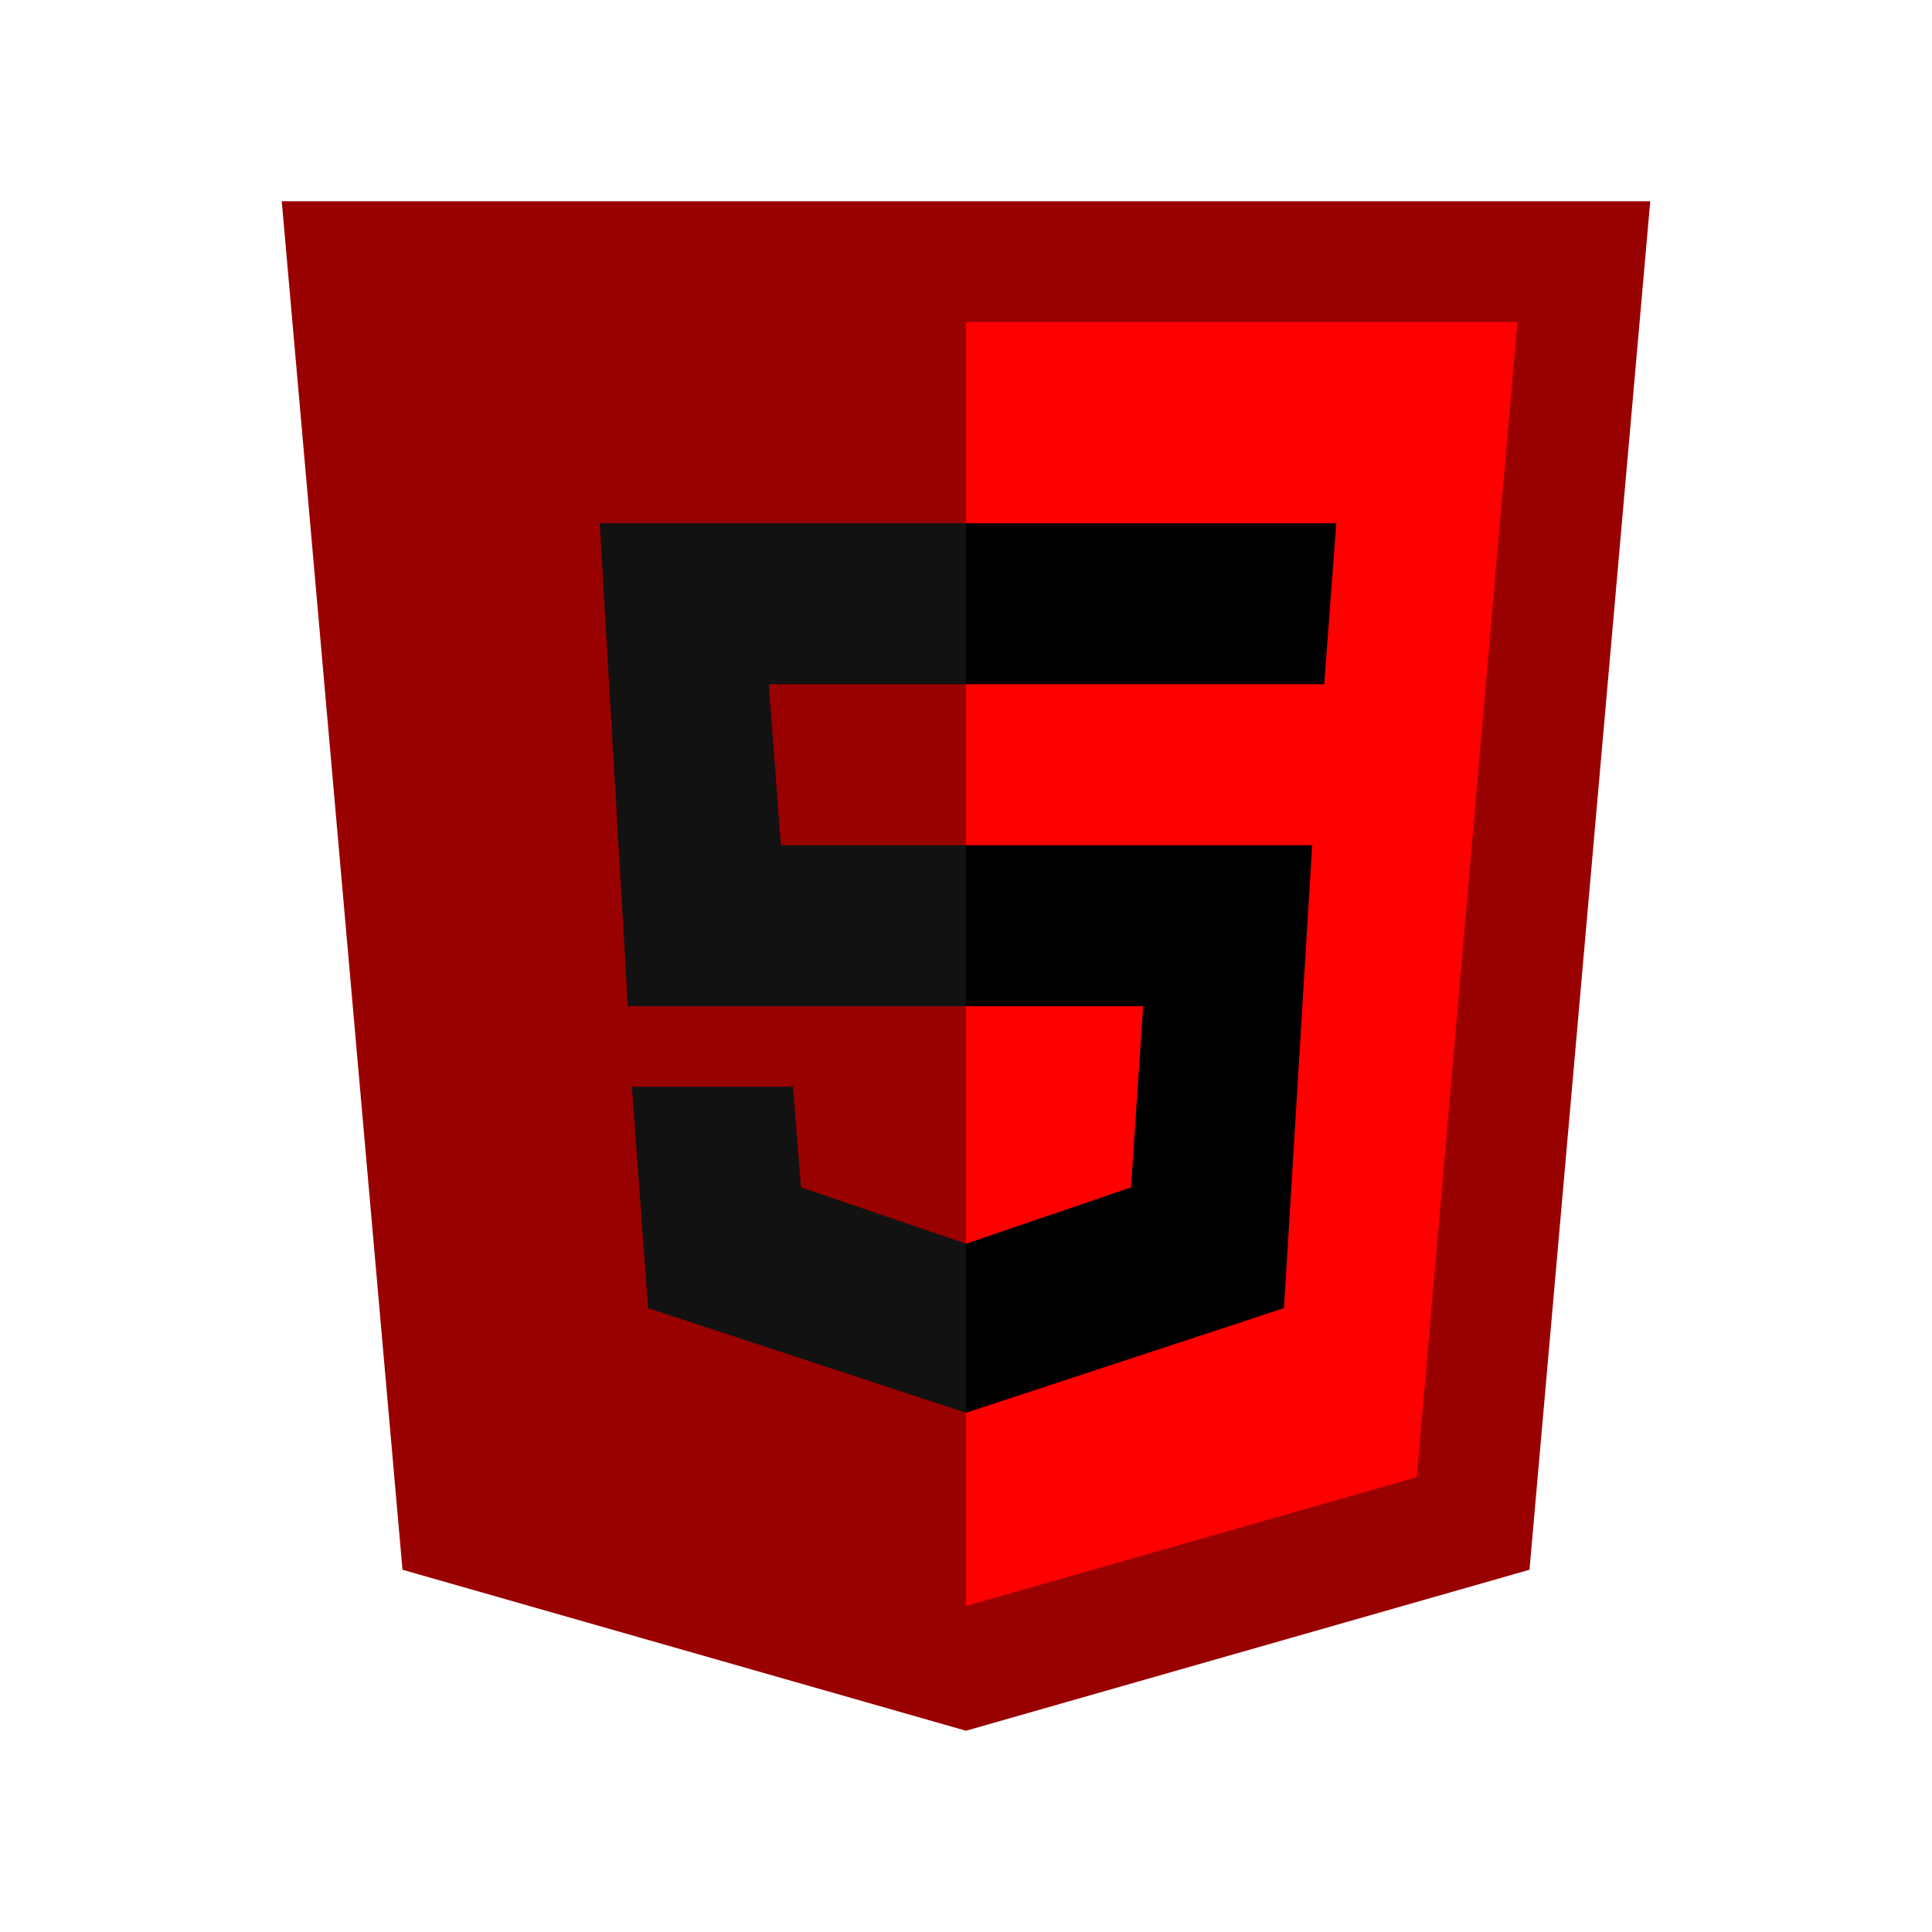
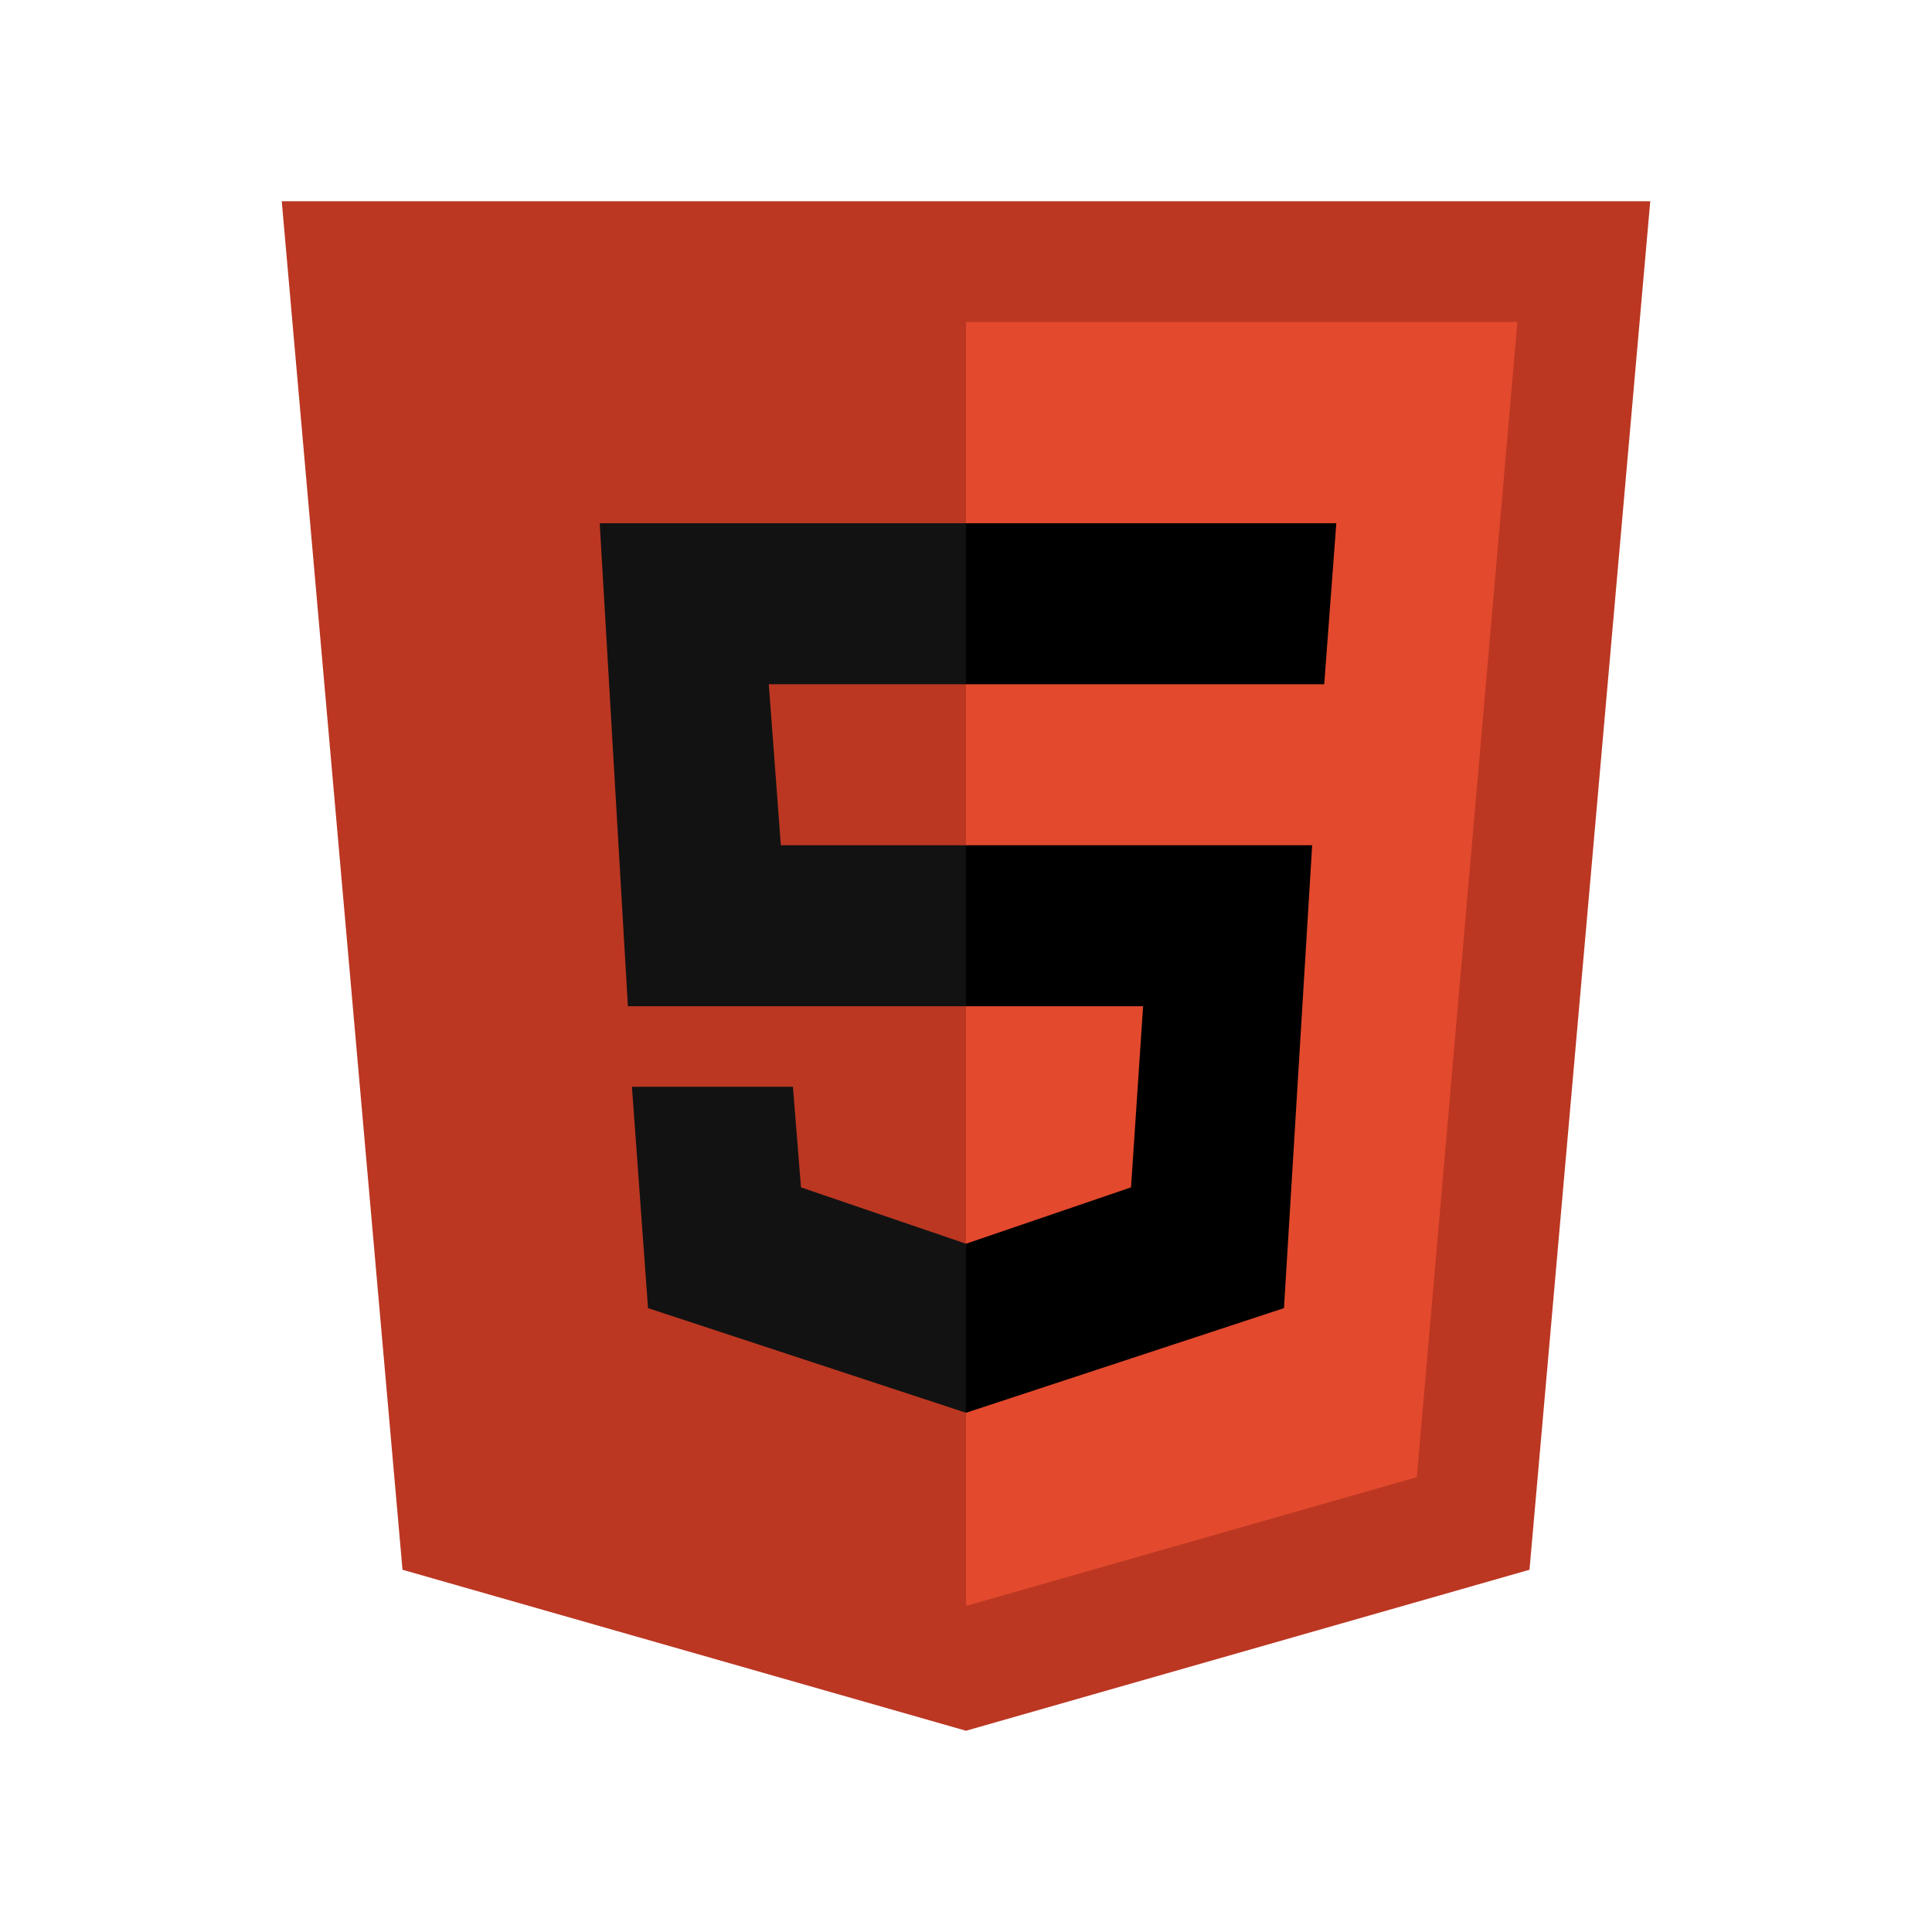
<svg xmlns="http://www.w3.org/2000/svg" viewBox="0 0 48 48" width="48px" height="48px">
-   <path fill="#990000" d="M41,5H7l3,34l14,4l14-4L41,5L41,5z" />
-   <path fill="#FF0000" d="M24 8L24 39.9 35.2 36.7 37.7 8z" />
+   <path fill="#bb3722" d="M41,5H7l3,34l14,4l14-4L41,5L41,5z" />
+   <path fill="#e3492d" d="M24 8L24 39.9 35.2 36.7 37.7 8z" />
  <path fill="#000000" d="M24,25v-4h8.6l-0.7,11.5L24,35.1v-4.2l4.1-1.4l0.3-4.5H24z M32.9,17l0.3-4H24v4H32.9z" />
  <path fill="#121212" d="M24,30.9v4.2l-7.9-2.6L15.7,27h4l0.2,2.5L24,30.9z M19.1,17H24v-4h-9.1l0.7,12H24v-4h-4.6L19.1,17z" />
</svg>
